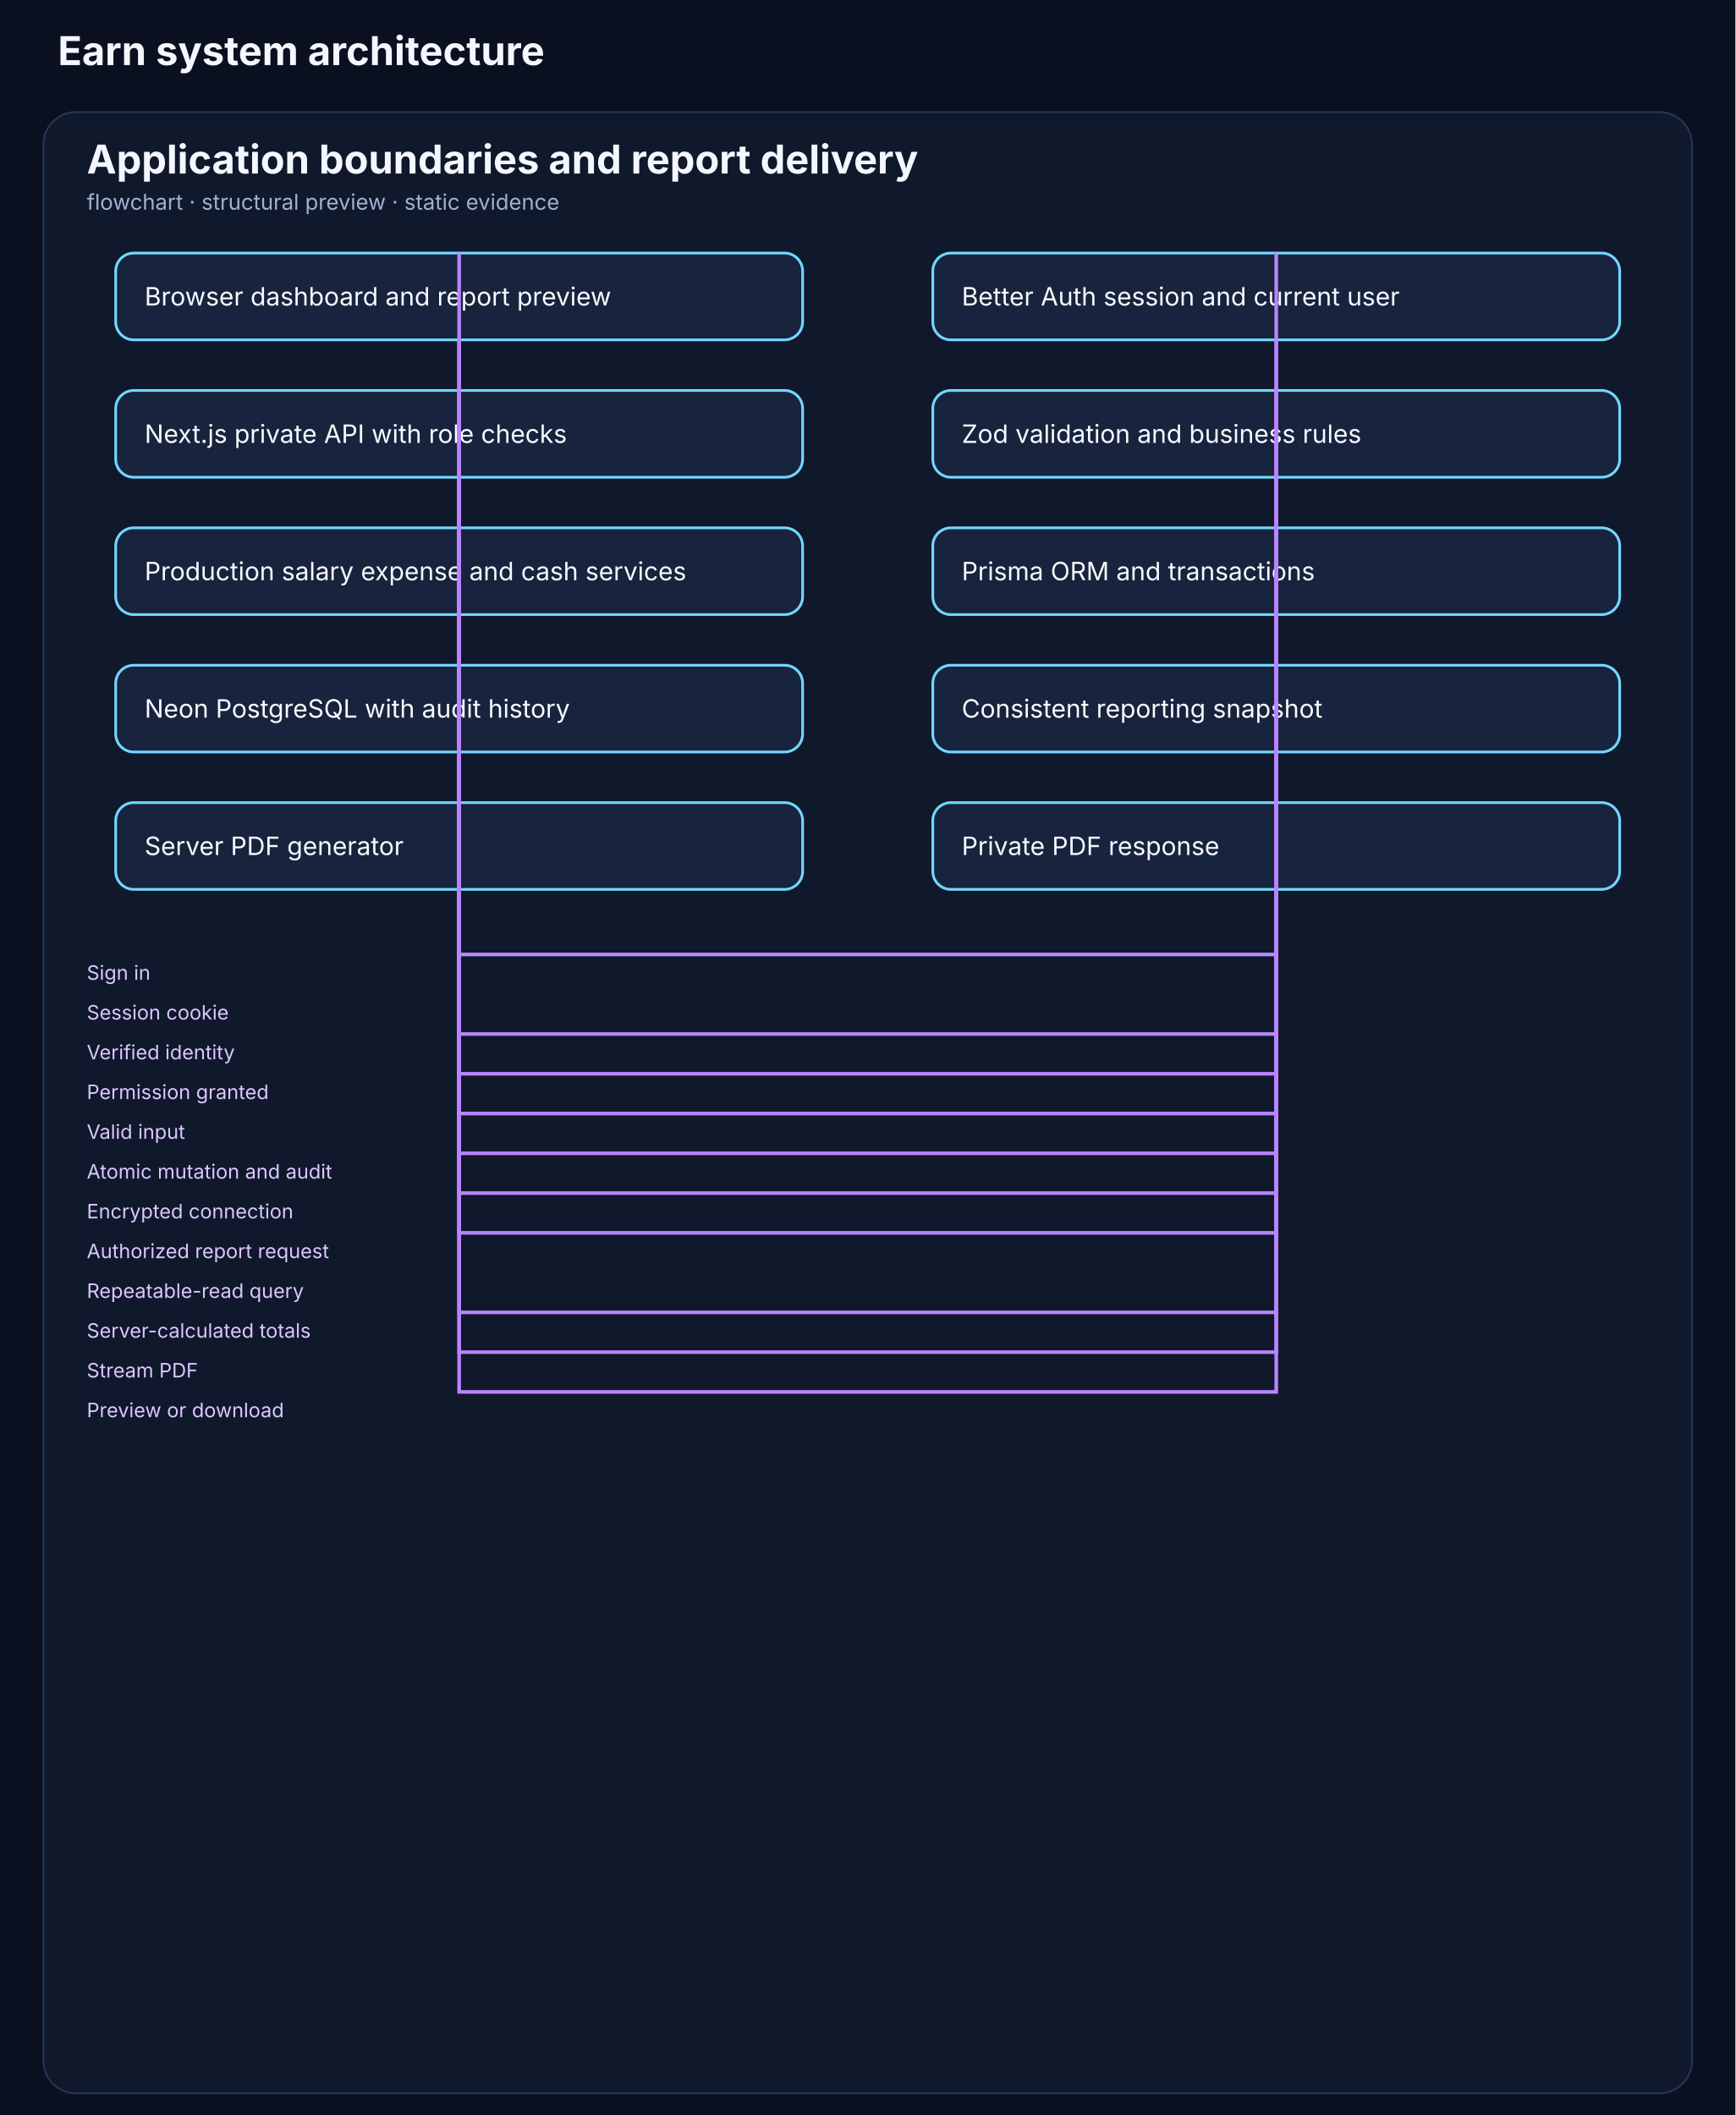
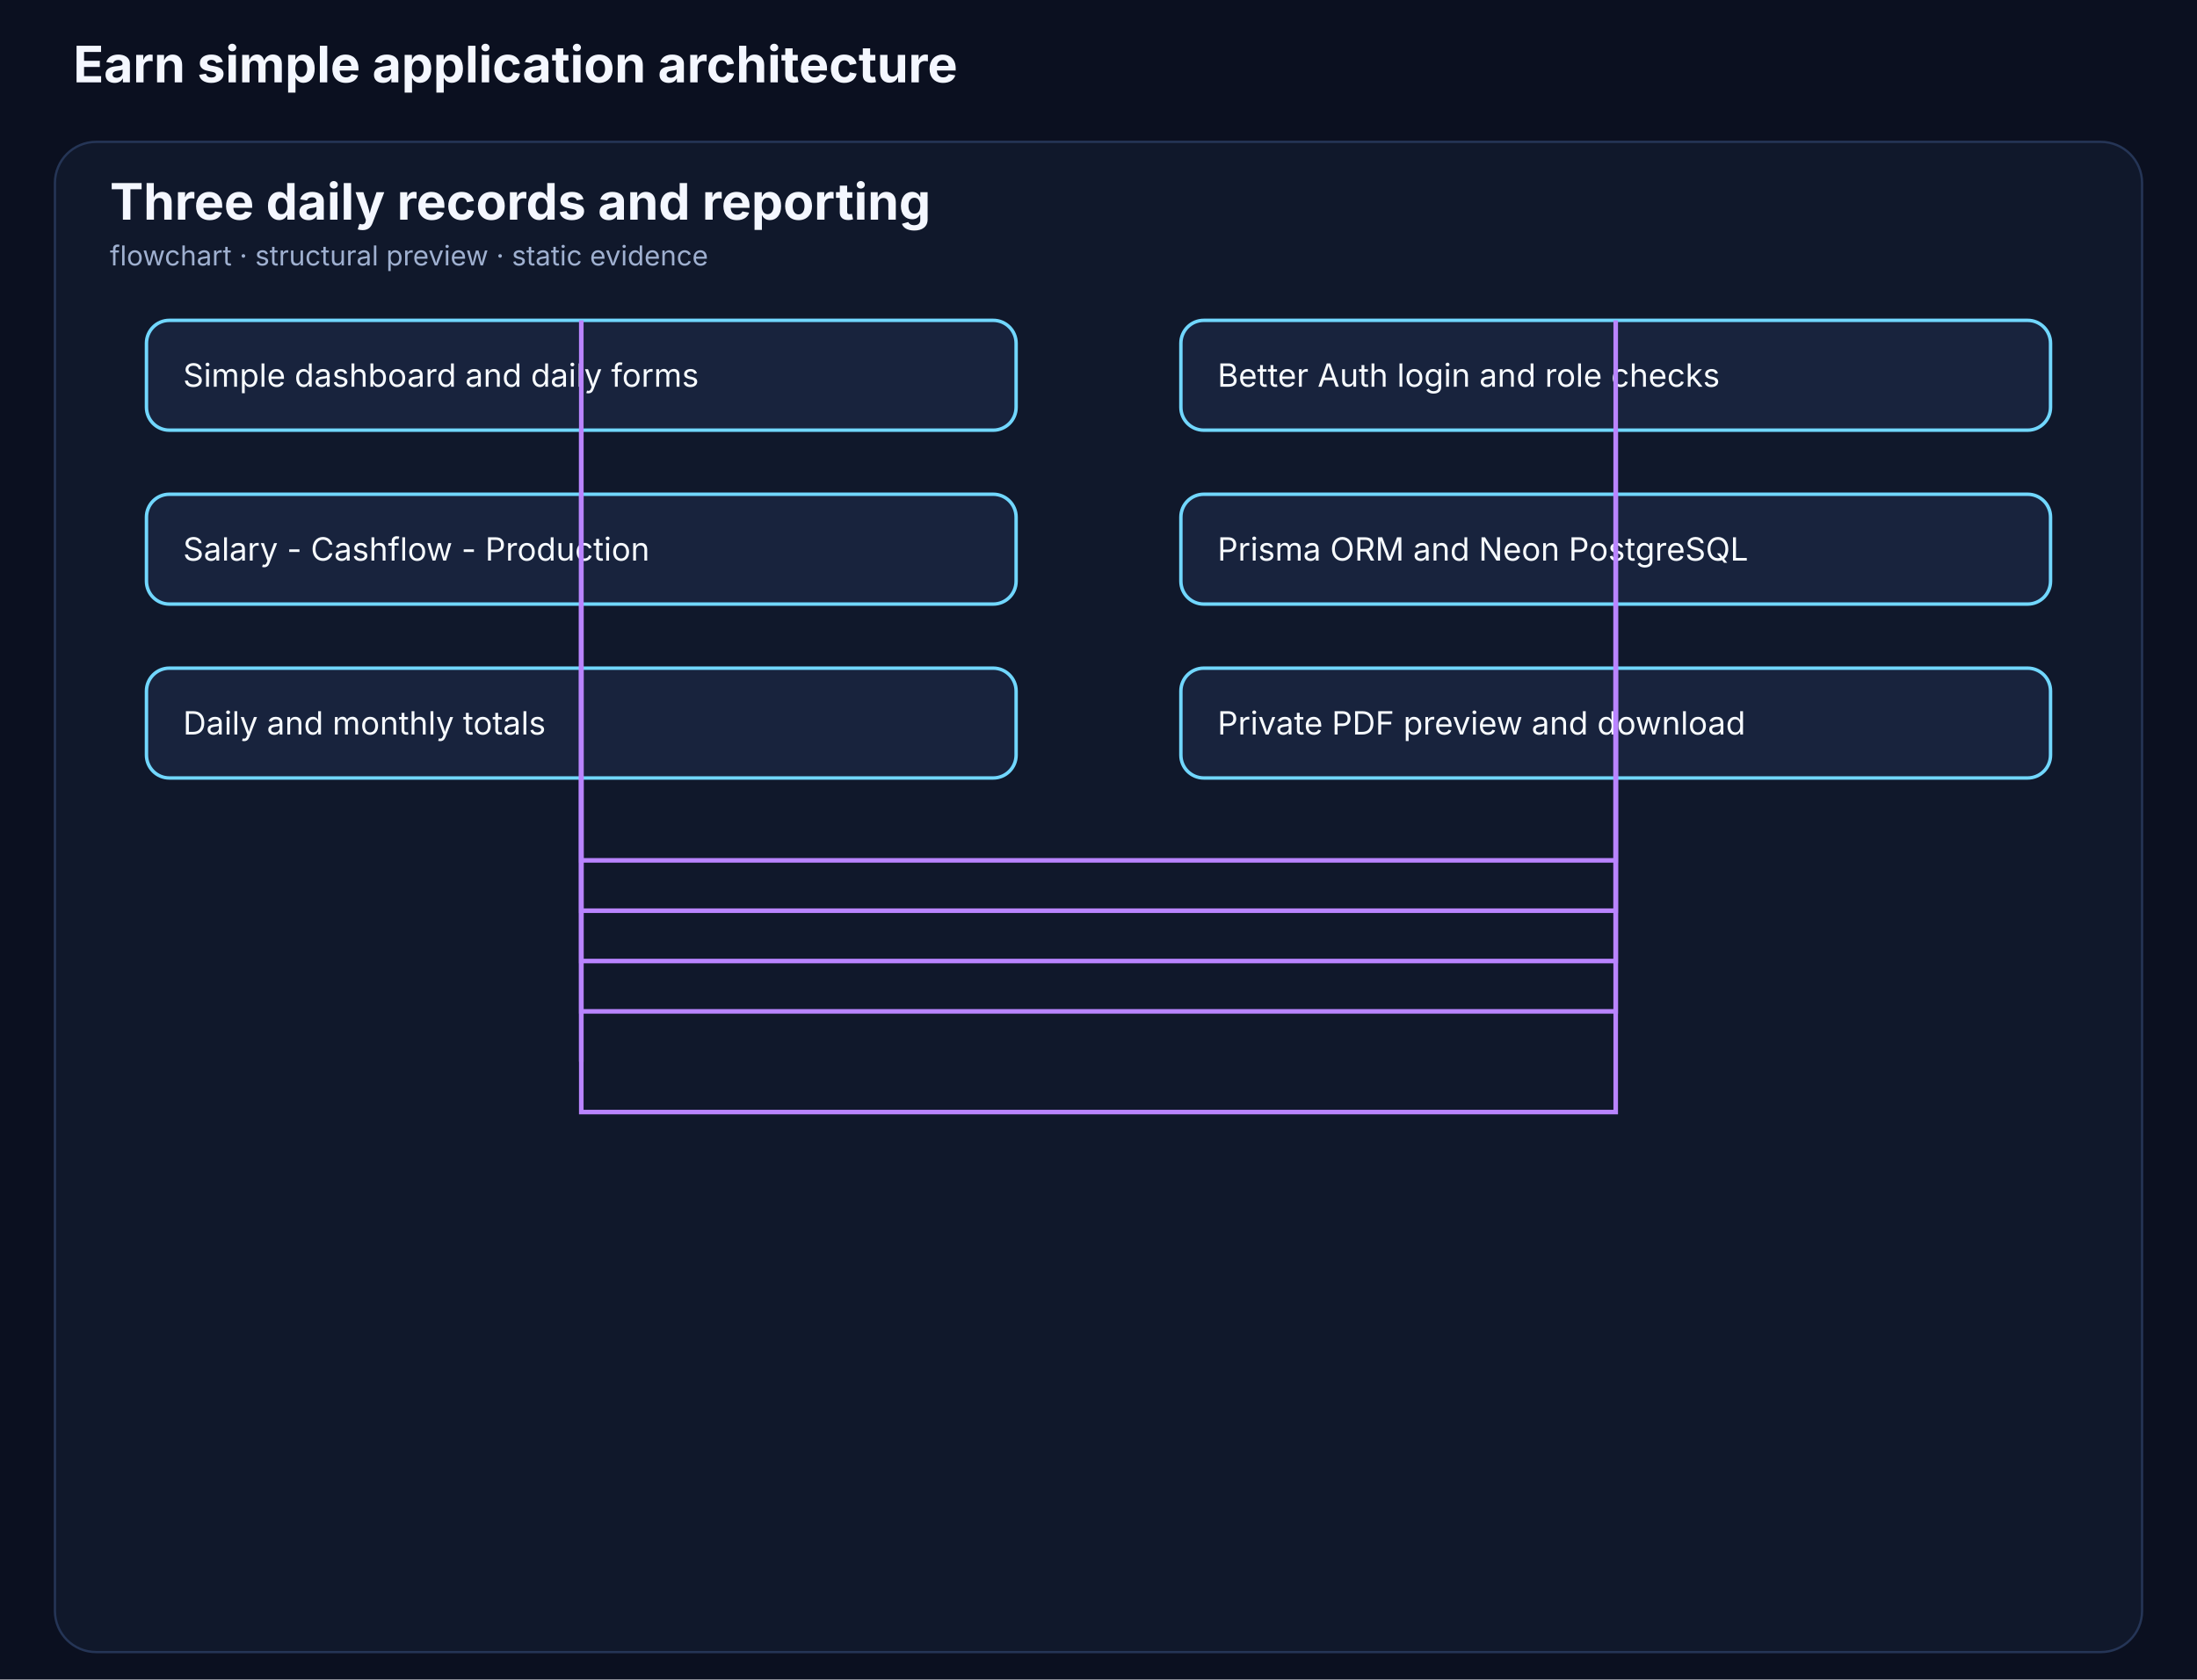
- <svg xmlns="http://www.w3.org/2000/svg" width="960" height="1170" viewBox="0 0 960 1170">
+ <svg xmlns="http://www.w3.org/2000/svg" width="960" height="734" viewBox="0 0 960 734">
  <rect width="100%" height="100%" fill="#0b1020" />
  <style>text{font-family:-apple-system,BlinkMacSystemFont,"Segoe UI",sans-serif} .title{font-size:22px;font-weight:700;fill:#f4f7ff}.meta{font-size:12px;fill:#9fb0d0}.node{fill:#18233d;stroke:#71d7ff;stroke-width:1.5}.label{font-size:14px;fill:#f7fbff}.edge{stroke:#b984ff;stroke-width:2;fill:none}.edgeLabel{font-size:11px;fill:#dbc8ff}</style>
-   <text class="title" x="32" y="36">Earn system architecture</text>
-   <rect x="24" y="62" width="912" height="1096" rx="18" fill="#10182b" stroke="#253556" />
-   <text class="title" x="48" y="96">Application boundaries and report delivery</text>
+   <text class="title" x="32" y="36">Earn simple application architecture</text>
+   <rect x="24" y="62" width="912" height="660" rx="18" fill="#10182b" stroke="#253556" />
+   <text class="title" x="48" y="96">Three daily records and reporting</text>
  <text class="meta" x="48" y="116">flowchart · structural preview · static evidence</text>
  <rect class="node" x="64" y="140" width="380" height="48" rx="10" />
-   <text class="label" x="80" y="169">Browser dashboard and report preview</text>
+   <text class="label" x="80" y="169">Simple dashboard and daily forms</text>
  <rect class="node" x="516" y="140" width="380" height="48" rx="10" />
-   <text class="label" x="532" y="169">Better Auth session and current user</text>
+   <text class="label" x="532" y="169">Better Auth login and role checks</text>
  <rect class="node" x="64" y="216" width="380" height="48" rx="10" />
-   <text class="label" x="80" y="245">Next.js private API with role checks</text>
+   <text class="label" x="80" y="245">Salary - Cashflow - Production</text>
  <rect class="node" x="516" y="216" width="380" height="48" rx="10" />
-   <text class="label" x="532" y="245">Zod validation and business rules</text>
+   <text class="label" x="532" y="245">Prisma ORM and Neon PostgreSQL</text>
  <rect class="node" x="64" y="292" width="380" height="48" rx="10" />
-   <text class="label" x="80" y="321">Production salary expense and cash services</text>
+   <text class="label" x="80" y="321">Daily and monthly totals</text>
  <rect class="node" x="516" y="292" width="380" height="48" rx="10" />
-   <text class="label" x="532" y="321">Prisma ORM and transactions</text>
-   <rect class="node" x="64" y="368" width="380" height="48" rx="10" />
-   <text class="label" x="80" y="397">Neon PostgreSQL with audit history</text>
-   <rect class="node" x="516" y="368" width="380" height="48" rx="10" />
-   <text class="label" x="532" y="397">Consistent reporting snapshot</text>
-   <rect class="node" x="64" y="444" width="380" height="48" rx="10" />
-   <text class="label" x="80" y="473">Server PDF generator</text>
-   <rect class="node" x="516" y="444" width="380" height="48" rx="10" />
-   <text class="label" x="532" y="473">Private PDF response</text>
-   <path class="edge" d="M254,188 L254,528 L706,528 L706,140" />
-   <text class="edgeLabel" x="48" y="542">Sign in</text>
-   <path class="edge" d="M254,188 L254,550 L254,550 L254,216" />
-   <text class="edgeLabel" x="48" y="564">Session cookie</text>
-   <path class="edge" d="M706,188 L706,572 L254,572 L254,216" />
-   <text class="edgeLabel" x="48" y="586">Verified identity</text>
-   <path class="edge" d="M254,264 L254,594 L706,594 L706,216" />
-   <text class="edgeLabel" x="48" y="608">Permission granted</text>
-   <path class="edge" d="M706,264 L706,616 L254,616 L254,292" />
-   <text class="edgeLabel" x="48" y="630">Valid input</text>
-   <path class="edge" d="M254,340 L254,638 L706,638 L706,292" />
-   <text class="edgeLabel" x="48" y="652">Atomic mutation and audit</text>
-   <path class="edge" d="M706,340 L706,660 L254,660 L254,368" />
-   <text class="edgeLabel" x="48" y="674">Encrypted connection</text>
-   <path class="edge" d="M254,264 L254,682 L706,682 L706,368" />
-   <text class="edgeLabel" x="48" y="696">Authorized report request</text>
-   <path class="edge" d="M706,416 L706,704 L706,704 L706,292" />
-   <text class="edgeLabel" x="48" y="718">Repeatable-read query</text>
-   <path class="edge" d="M706,416 L706,726 L254,726 L254,444" />
-   <text class="edgeLabel" x="48" y="740">Server-calculated totals</text>
-   <path class="edge" d="M254,492 L254,748 L706,748 L706,444" />
-   <text class="edgeLabel" x="48" y="762">Stream PDF</text>
-   <path class="edge" d="M706,492 L706,770 L254,770 L254,140" />
-   <text class="edgeLabel" x="48" y="784">Preview or download</text>
+   <text class="label" x="532" y="321">Private PDF preview and download</text>
+   <path class="edge" d="M254,188 L254,376 L706,376 L706,140" />
+   <path class="edge" d="M706,188 L706,398 L254,398 L254,216" />
+   <path class="edge" d="M254,264 L254,420 L706,420 L706,216" />
+   <path class="edge" d="M706,264 L706,442 L254,442 L254,292" />
+   <path class="edge" d="M254,340 L254,464 L254,464 L254,140" />
+   <path class="edge" d="M254,340 L254,486 L706,486 L706,292" />
</svg>
